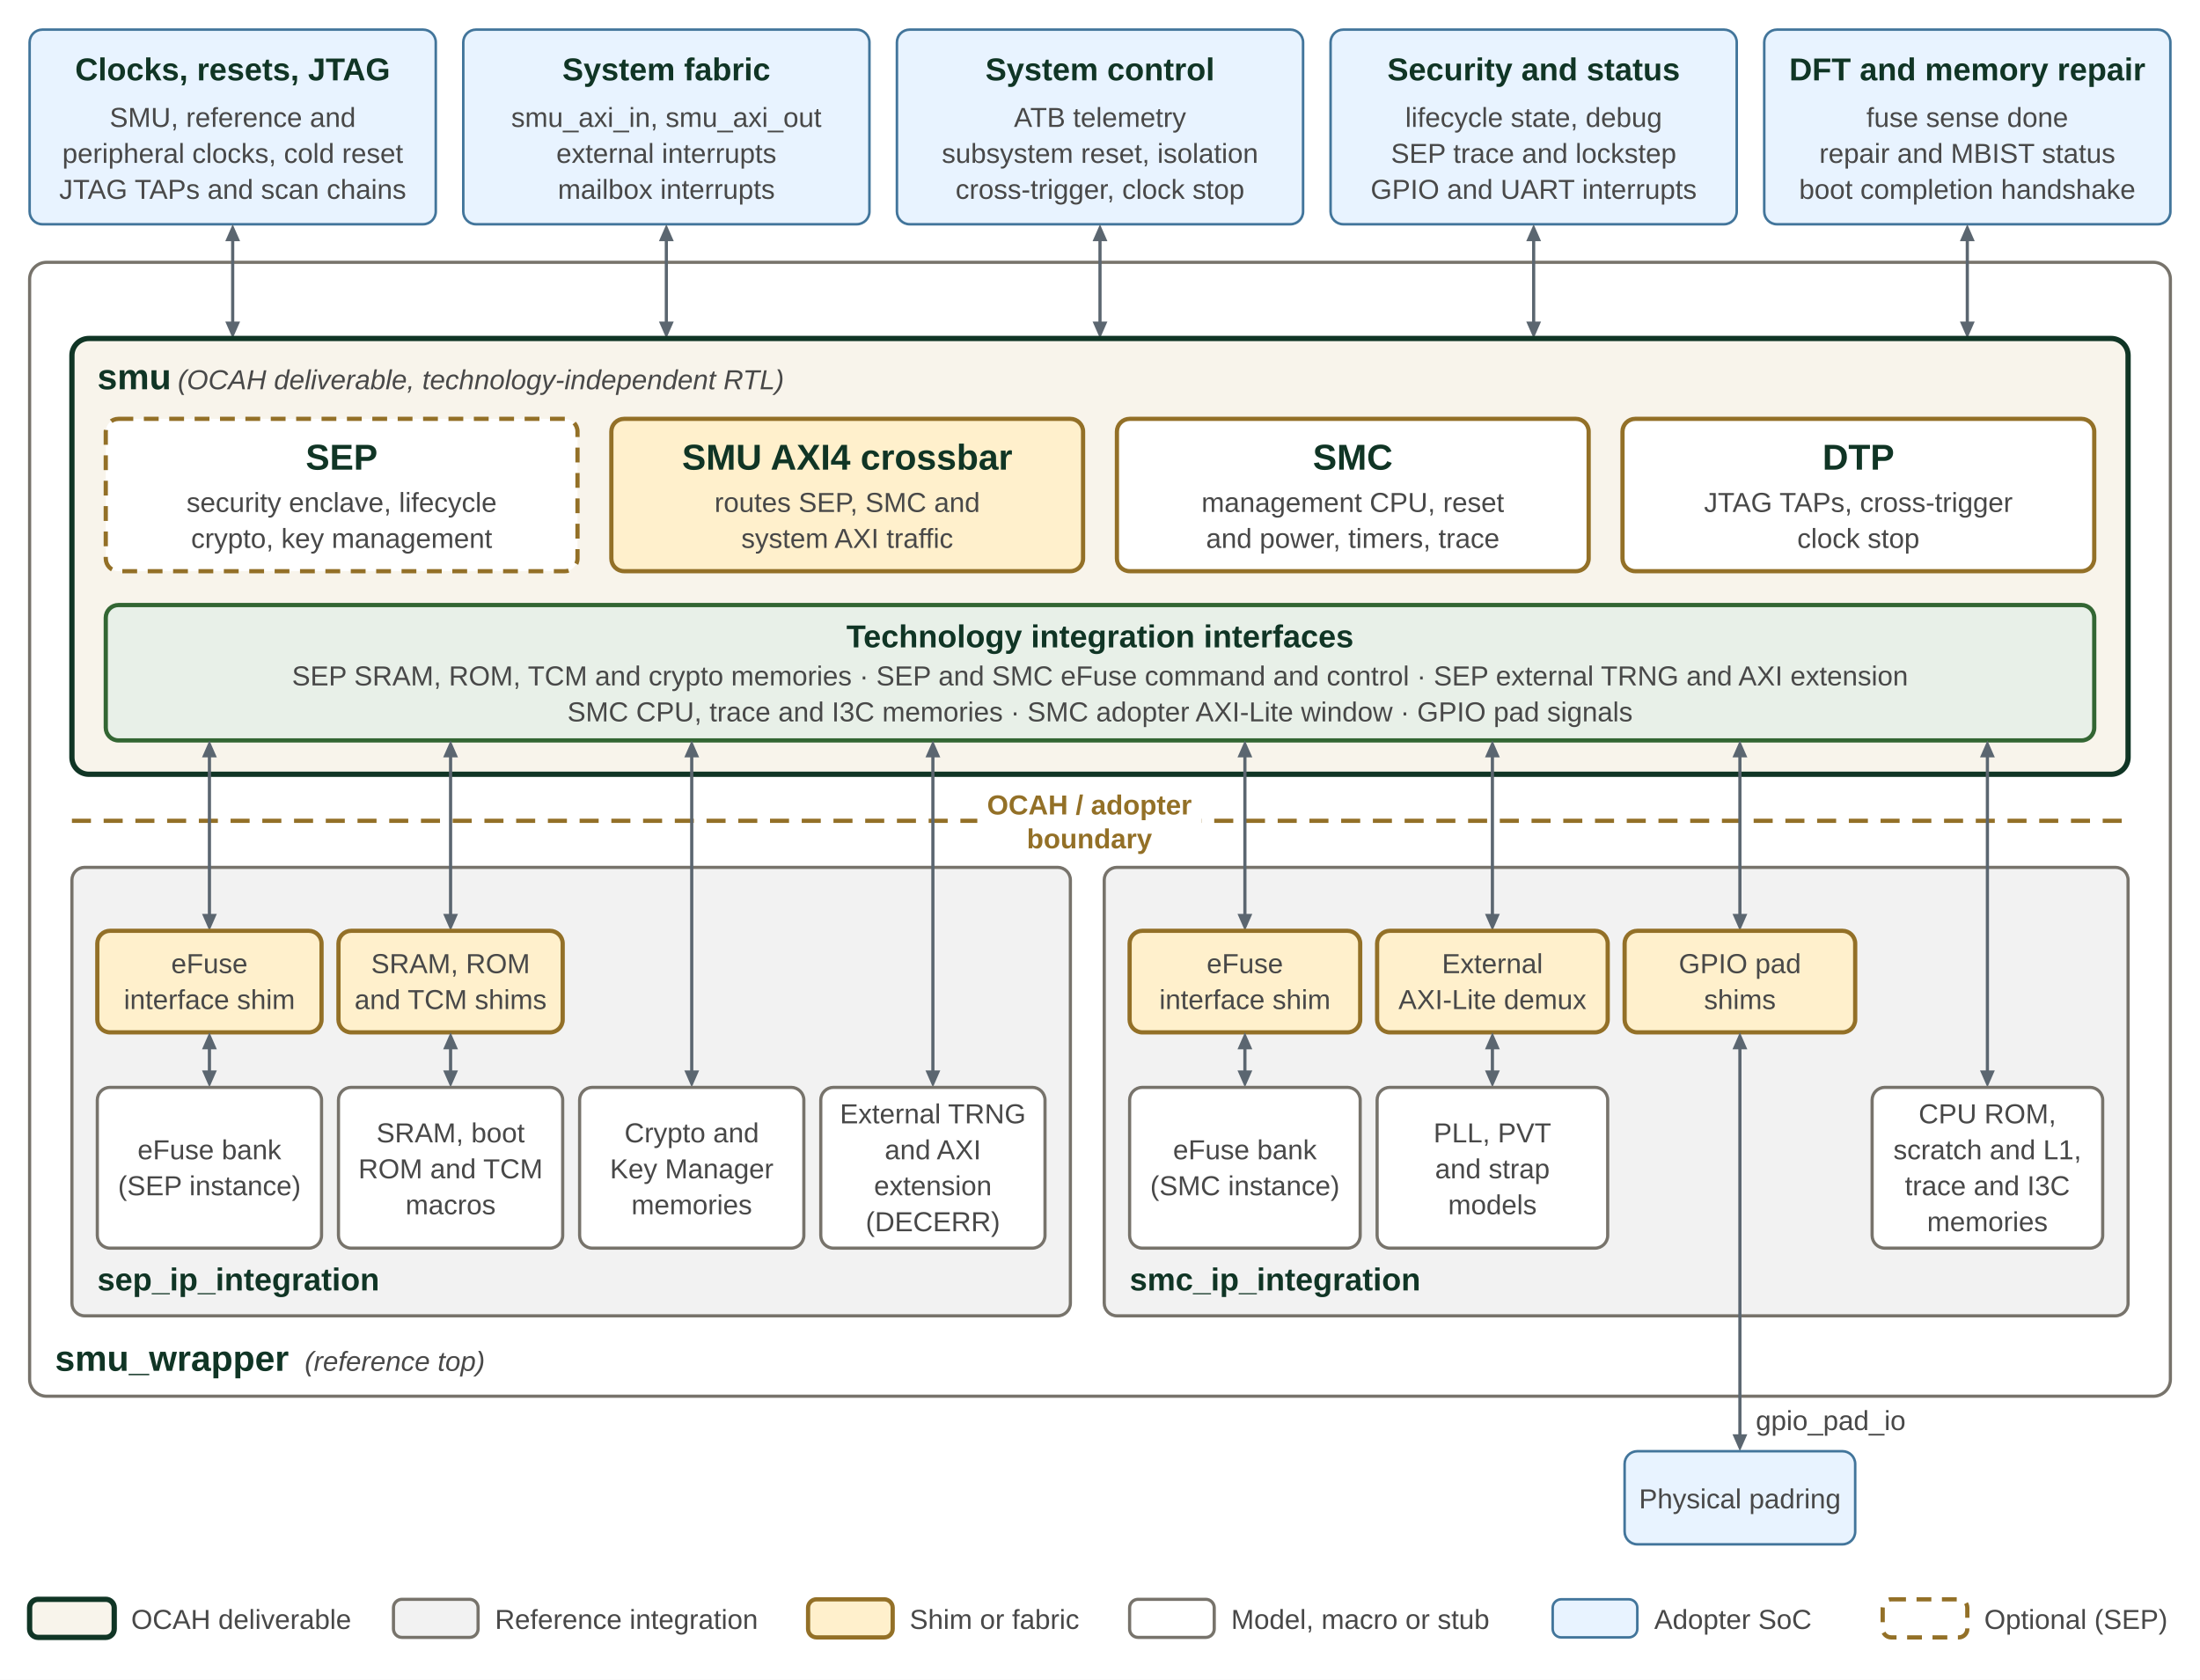
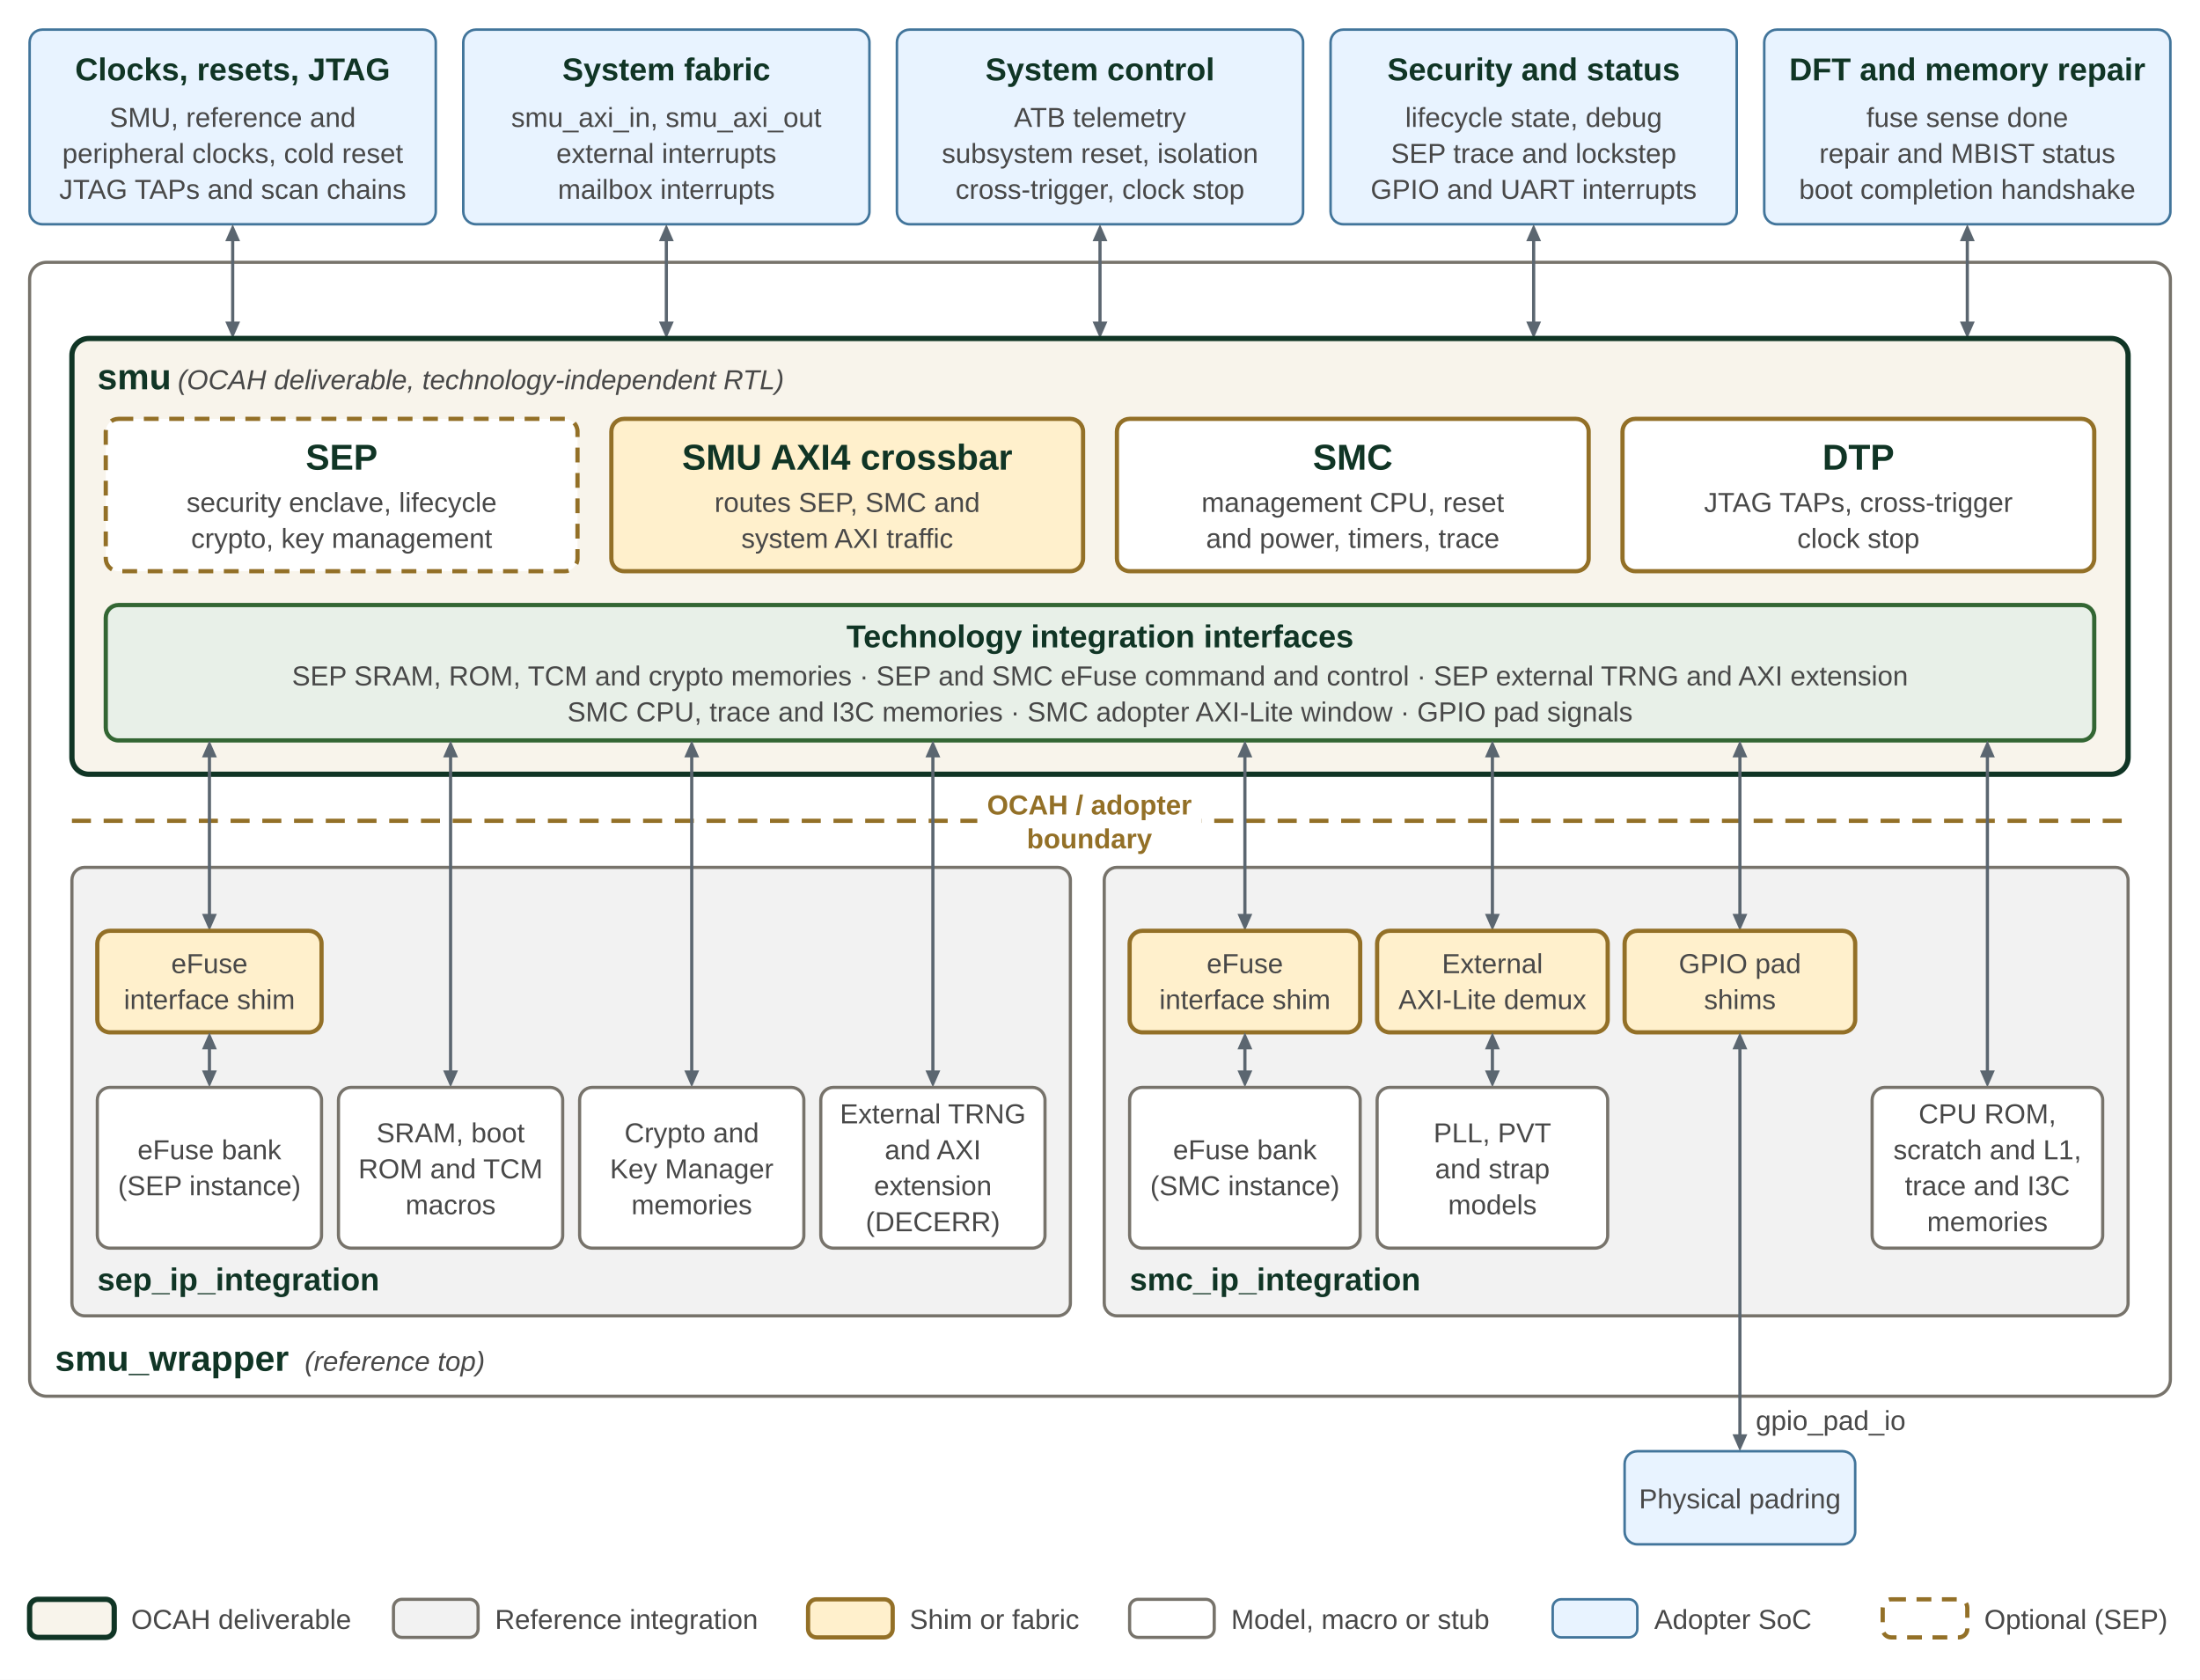
<svg xmlns="http://www.w3.org/2000/svg" width="1040" height="794" viewBox="0 0 1040 794" role="img" aria-labelledby="title desc">
  <defs>
    <marker id="ge" markerUnits="userSpaceOnUse" markerWidth="8" markerHeight="7" refX="5" refY="3.5" orient="auto">
      <path d="M0,0 L8,3.5 L0,7 Z" fill="#5b6670" />
    </marker>
    <marker id="gs" markerUnits="userSpaceOnUse" markerWidth="8" markerHeight="7" refX="3" refY="3.5" orient="auto">
      <path d="M8,0 L0,3.5 L8,7 Z" fill="#5b6670" />
    </marker>
    <style>
text { font-family: Arial, sans-serif; font-size: 15px; fill: #484848; }
.t { fill: #484848; }
.b { font-size: 17px; font-weight: bold; fill: #103525; }
.bs { font-size: 15px; font-weight: bold; fill: #103525; }
.s { font-size: 13px; fill: #484848; }
.si { font-size: 13px; font-style: italic; fill: #484848; }
.bd { font-size: 13px; font-weight: bold; fill: #937027; }
.pj { fill: #e8f3ff; stroke: #42759b; stroke-width: 1.2; }
.smu { fill: #ffffff; stroke: #77736b; stroke-width: 1.5; }
.network { fill: #e8f0e8; stroke: #336633; stroke-width: 2; }
.fabric { fill: #fff0cc; stroke: #937027; stroke-width: 2; }
.core { fill: #ffffff; stroke: #937027; stroke-width: 2; }
.opt { stroke-dasharray: 7 5; }
.external { fill: #f2f2f2; stroke: #77736b; stroke-width: 1.5; }
.sig { fill: none; stroke: #5b6670; stroke-width: 1.5; marker-start: url(#gs); marker-end: url(#ge); }
.boundary { fill: none; stroke: #937027; stroke-width: 2; stroke-dasharray: 9 6; }
.harness { fill: #f8f4eb; stroke: #103525; stroke-width: 2.5; }
</style>
  </defs>
  <rect width="1040" height="794" fill="#ffffff" />
  <rect class="pj" x="14" y="14" width="192" height="92" rx="6" />
  <text class="bs" x="110" y="38" text-anchor="middle">Clocks, resets, JTAG</text>
  <text class="s" x="110" y="60" text-anchor="middle">SMU, reference and</text>
  <text class="s" x="110" y="77" text-anchor="middle">peripheral clocks, cold reset</text>
  <text class="s" x="110" y="94" text-anchor="middle">JTAG TAPs and scan chains</text>
  <rect class="pj" x="219" y="14" width="192" height="92" rx="6" />
  <text class="bs" x="315" y="38" text-anchor="middle">System fabric</text>
  <text class="s" x="315" y="60" text-anchor="middle">smu_axi_in, smu_axi_out</text>
  <text class="s" x="315" y="77" text-anchor="middle">external interrupts</text>
  <text class="s" x="315" y="94" text-anchor="middle">mailbox interrupts</text>
  <rect class="pj" x="424" y="14" width="192" height="92" rx="6" />
  <text class="bs" x="520" y="38" text-anchor="middle">System control</text>
  <text class="s" x="520" y="60" text-anchor="middle">ATB telemetry</text>
  <text class="s" x="520" y="77" text-anchor="middle">subsystem reset, isolation</text>
  <text class="s" x="520" y="94" text-anchor="middle">cross-trigger, clock stop</text>
  <rect class="pj" x="629" y="14" width="192" height="92" rx="6" />
  <text class="bs" x="725" y="38" text-anchor="middle">Security and status</text>
  <text class="s" x="725" y="60" text-anchor="middle">lifecycle state, debug</text>
  <text class="s" x="725" y="77" text-anchor="middle">SEP trace and lockstep</text>
  <text class="s" x="725" y="94" text-anchor="middle">GPIO and UART interrupts</text>
  <rect class="pj" x="834" y="14" width="192" height="92" rx="6" />
  <text class="bs" x="930" y="38" text-anchor="middle">DFT and memory repair</text>
  <text class="s" x="930" y="60" text-anchor="middle">fuse sense done</text>
  <text class="s" x="930" y="77" text-anchor="middle">repair and MBIST status</text>
  <text class="s" x="930" y="94" text-anchor="middle">boot completion handshake</text>
  <rect class="smu" x="14" y="124" width="1012" height="536" rx="8" />
  <text class="b" x="26" y="648" text-anchor="start">smu_wrapper</text>
  <text class="si" x="144" y="648" text-anchor="start">(reference top)</text>
  <path class="sig" d="M110,109 L110,157" />
  <path class="sig" d="M315,109 L315,157" />
  <path class="sig" d="M520,109 L520,157" />
  <path class="sig" d="M725,109 L725,157" />
  <path class="sig" d="M930,109 L930,157" />
  <rect class="harness" x="34" y="160" width="972" height="206" rx="8" />
  <text class="b" x="46" y="184" text-anchor="start">smu</text>
  <text class="si" x="84" y="184" text-anchor="start">(OCAH deliverable, technology-independent RTL)</text>
  <rect class="core opt" x="50" y="198" width="223" height="72" rx="6" />
  <text class="b" x="161.5" y="222" text-anchor="middle">SEP</text>
  <text class="s" x="161.5" y="242" text-anchor="middle">security enclave, lifecycle</text>
  <text class="s" x="161.5" y="259" text-anchor="middle">crypto, key management</text>
  <rect class="fabric" x="289" y="198" width="223" height="72" rx="6" />
  <text class="b" x="400.5" y="222" text-anchor="middle">SMU AXI4 crossbar</text>
  <text class="s" x="400.5" y="242" text-anchor="middle">routes SEP, SMC and</text>
  <text class="s" x="400.5" y="259" text-anchor="middle">system AXI traffic</text>
  <rect class="core" x="528" y="198" width="223" height="72" rx="6" />
  <text class="b" x="639.5" y="222" text-anchor="middle">SMC</text>
  <text class="s" x="639.5" y="242" text-anchor="middle">management CPU, reset</text>
  <text class="s" x="639.5" y="259" text-anchor="middle">and power, timers, trace</text>
  <rect class="core" x="767" y="198" width="223" height="72" rx="6" />
  <text class="b" x="878.5" y="222" text-anchor="middle">DTP</text>
  <text class="s" x="878.5" y="242" text-anchor="middle">JTAG TAPs, cross-trigger</text>
  <text class="s" x="878.5" y="259" text-anchor="middle">clock stop</text>
  <rect class="network" x="50" y="286" width="940" height="64" rx="6" />
  <text class="bs" x="520" y="306" text-anchor="middle">Technology integration interfaces</text>
  <text class="s" x="520" y="324" text-anchor="middle">SEP SRAM, ROM, TCM and crypto memories · SEP and SMC eFuse command and control · SEP external TRNG and AXI extension</text>
  <text class="s" x="520" y="341" text-anchor="middle">SMC CPU, trace and I3C memories · SMC adopter AXI-Lite window · GPIO pad signals</text>
  <path class="boundary" d="M34,388 L1006,388" />
  <rect x="462" y="370" width="106" height="36" fill="#ffffff" />
  <text class="bd" x="515" y="385" text-anchor="middle">OCAH / adopter</text>
  <text class="bd" x="515" y="401" text-anchor="middle">boundary</text>
  <rect class="external" x="34" y="410" width="472" height="212" rx="6" />
  <text class="bs" x="46" y="610" text-anchor="start">sep_ip_integration</text>
  <rect class="external" x="522" y="410" width="484" height="212" rx="6" />
  <text class="bs" x="534" y="610" text-anchor="start">smc_ip_integration</text>
  <path class="sig" d="M99,353 L99,437" />
  <rect class="fabric" x="46" y="440" width="106" height="48" rx="6" />
  <text class="s" x="99" y="460" text-anchor="middle">eFuse</text>
  <text class="s" x="99" y="477" text-anchor="middle">interface shim</text>
  <path class="sig" d="M99,491 L99,511" />
  <rect class="smu" x="46" y="514" width="106" height="76" rx="6" />
  <text class="s" x="99" y="548" text-anchor="middle">eFuse bank</text>
  <text class="s" x="99" y="565" text-anchor="middle">(SEP instance)</text>
-   <path class="sig" d="M213,353 L213,437" />
-   <rect class="fabric" x="160" y="440" width="106" height="48" rx="6" />
-   <text class="s" x="213" y="460" text-anchor="middle">SRAM, ROM</text>
-   <text class="s" x="213" y="477" text-anchor="middle">and TCM shims</text>
-   <path class="sig" d="M213,491 L213,511" />
+   <path class="sig" d="M213,353 L213,511" />
  <rect class="smu" x="160" y="514" width="106" height="76" rx="6" />
  <text class="s" x="213" y="540" text-anchor="middle">SRAM, boot</text>
  <text class="s" x="213" y="557" text-anchor="middle">ROM and TCM</text>
  <text class="s" x="213" y="574" text-anchor="middle">macros</text>
  <path class="sig" d="M327,353 L327,511" />
  <rect class="smu" x="274" y="514" width="106" height="76" rx="6" />
  <text class="s" x="327" y="540" text-anchor="middle">Crypto and</text>
  <text class="s" x="327" y="557" text-anchor="middle">Key Manager</text>
  <text class="s" x="327" y="574" text-anchor="middle">memories</text>
  <path class="sig" d="M441,353 L441,511" />
  <rect class="smu" x="388" y="514" width="106" height="76" rx="6" />
  <text class="s" x="441" y="531" text-anchor="middle">External TRNG</text>
  <text class="s" x="441" y="548" text-anchor="middle">and AXI</text>
  <text class="s" x="441" y="565" text-anchor="middle">extension</text>
  <text class="s" x="441" y="582" text-anchor="middle">(DECERR)</text>
  <path class="sig" d="M588.5,353 L588.5,437" />
  <rect class="fabric" x="534" y="440" width="109" height="48" rx="6" />
  <text class="s" x="588.5" y="460" text-anchor="middle">eFuse</text>
  <text class="s" x="588.5" y="477" text-anchor="middle">interface shim</text>
  <path class="sig" d="M588.5,491 L588.5,511" />
  <rect class="smu" x="534" y="514" width="109" height="76" rx="6" />
  <text class="s" x="588.5" y="548" text-anchor="middle">eFuse bank</text>
  <text class="s" x="588.5" y="565" text-anchor="middle">(SMC instance)</text>
  <path class="sig" d="M705.5,353 L705.5,437" />
  <rect class="fabric" x="651" y="440" width="109" height="48" rx="6" />
  <text class="s" x="705.5" y="460" text-anchor="middle">External</text>
  <text class="s" x="705.5" y="477" text-anchor="middle">AXI-Lite demux</text>
  <path class="sig" d="M705.5,491 L705.5,511" />
  <rect class="smu" x="651" y="514" width="109" height="76" rx="6" />
  <text class="s" x="705.5" y="540" text-anchor="middle">PLL, PVT</text>
  <text class="s" x="705.5" y="557" text-anchor="middle">and strap</text>
  <text class="s" x="705.5" y="574" text-anchor="middle">models</text>
  <path class="sig" d="M822.5,353 L822.5,437" />
  <rect class="fabric" x="768" y="440" width="109" height="48" rx="6" />
  <text class="s" x="822.5" y="460" text-anchor="middle">GPIO pad</text>
  <text class="s" x="822.5" y="477" text-anchor="middle">shims</text>
  <path class="sig" d="M822.5,491 L822.5,683" />
  <text class="s" x="830" y="676" text-anchor="start">gpio_pad_io</text>
  <path class="sig" d="M939.5,353 L939.5,511" />
  <rect class="smu" x="885" y="514" width="109" height="76" rx="6" />
  <text class="s" x="939.5" y="531" text-anchor="middle">CPU ROM,</text>
  <text class="s" x="939.5" y="548" text-anchor="middle">scratch and L1,</text>
  <text class="s" x="939.5" y="565" text-anchor="middle">trace and I3C</text>
  <text class="s" x="939.5" y="582" text-anchor="middle">memories</text>
  <rect class="pj" x="768" y="686" width="109" height="44" rx="6" />
  <text class="s" x="822.5" y="713" text-anchor="middle">Physical padring</text>
  <rect class="harness" x="14" y="756" width="40" height="18" rx="4" />
  <text class="s" x="62" y="770" text-anchor="start">OCAH deliverable</text>
  <rect class="external" x="186" y="756" width="40" height="18" rx="4" />
  <text class="s" x="234" y="770" text-anchor="start">Reference integration</text>
  <rect class="fabric" x="382" y="756" width="40" height="18" rx="4" />
  <text class="s" x="430" y="770" text-anchor="start">Shim or fabric</text>
  <rect class="smu" x="534" y="756" width="40" height="18" rx="4" />
  <text class="s" x="582" y="770" text-anchor="start">Model, macro or stub</text>
  <rect class="pj" x="734" y="756" width="40" height="18" rx="4" />
  <text class="s" x="782" y="770" text-anchor="start">Adopter SoC</text>
  <rect class="core opt" x="890" y="756" width="40" height="18" rx="4" />
  <text class="s" x="938" y="770" text-anchor="start">Optional (SEP)</text>
</svg>
